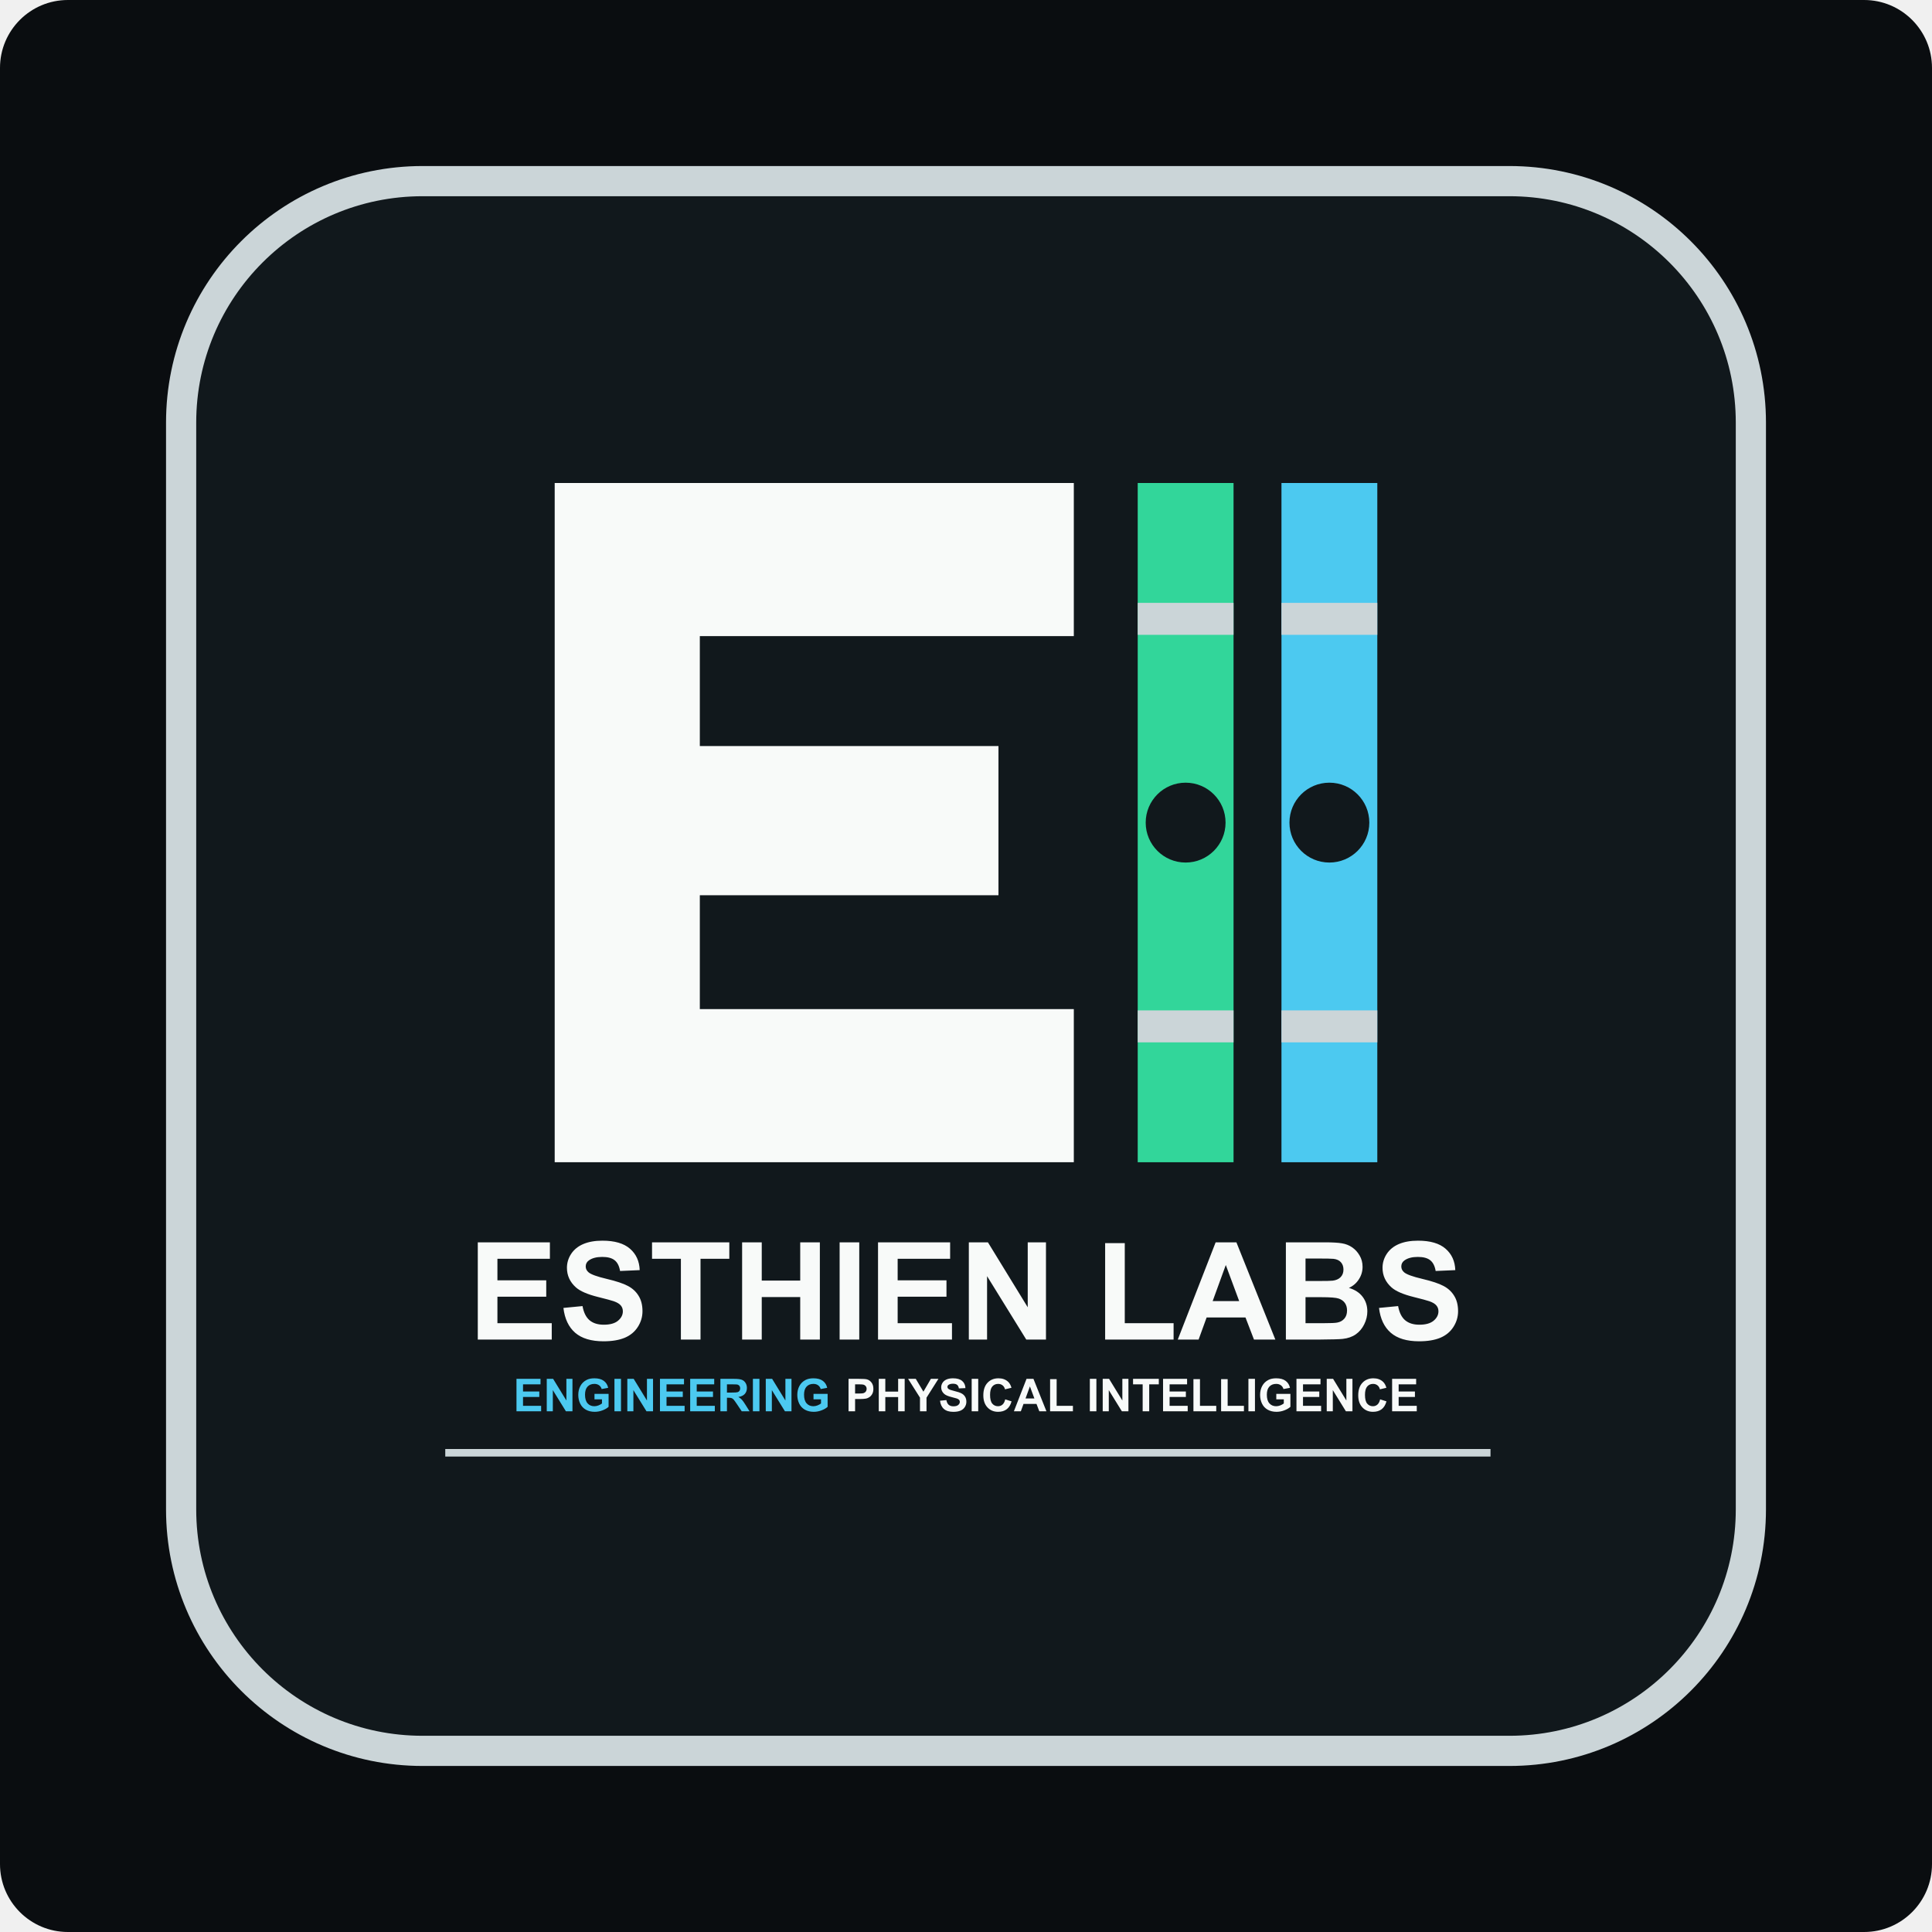
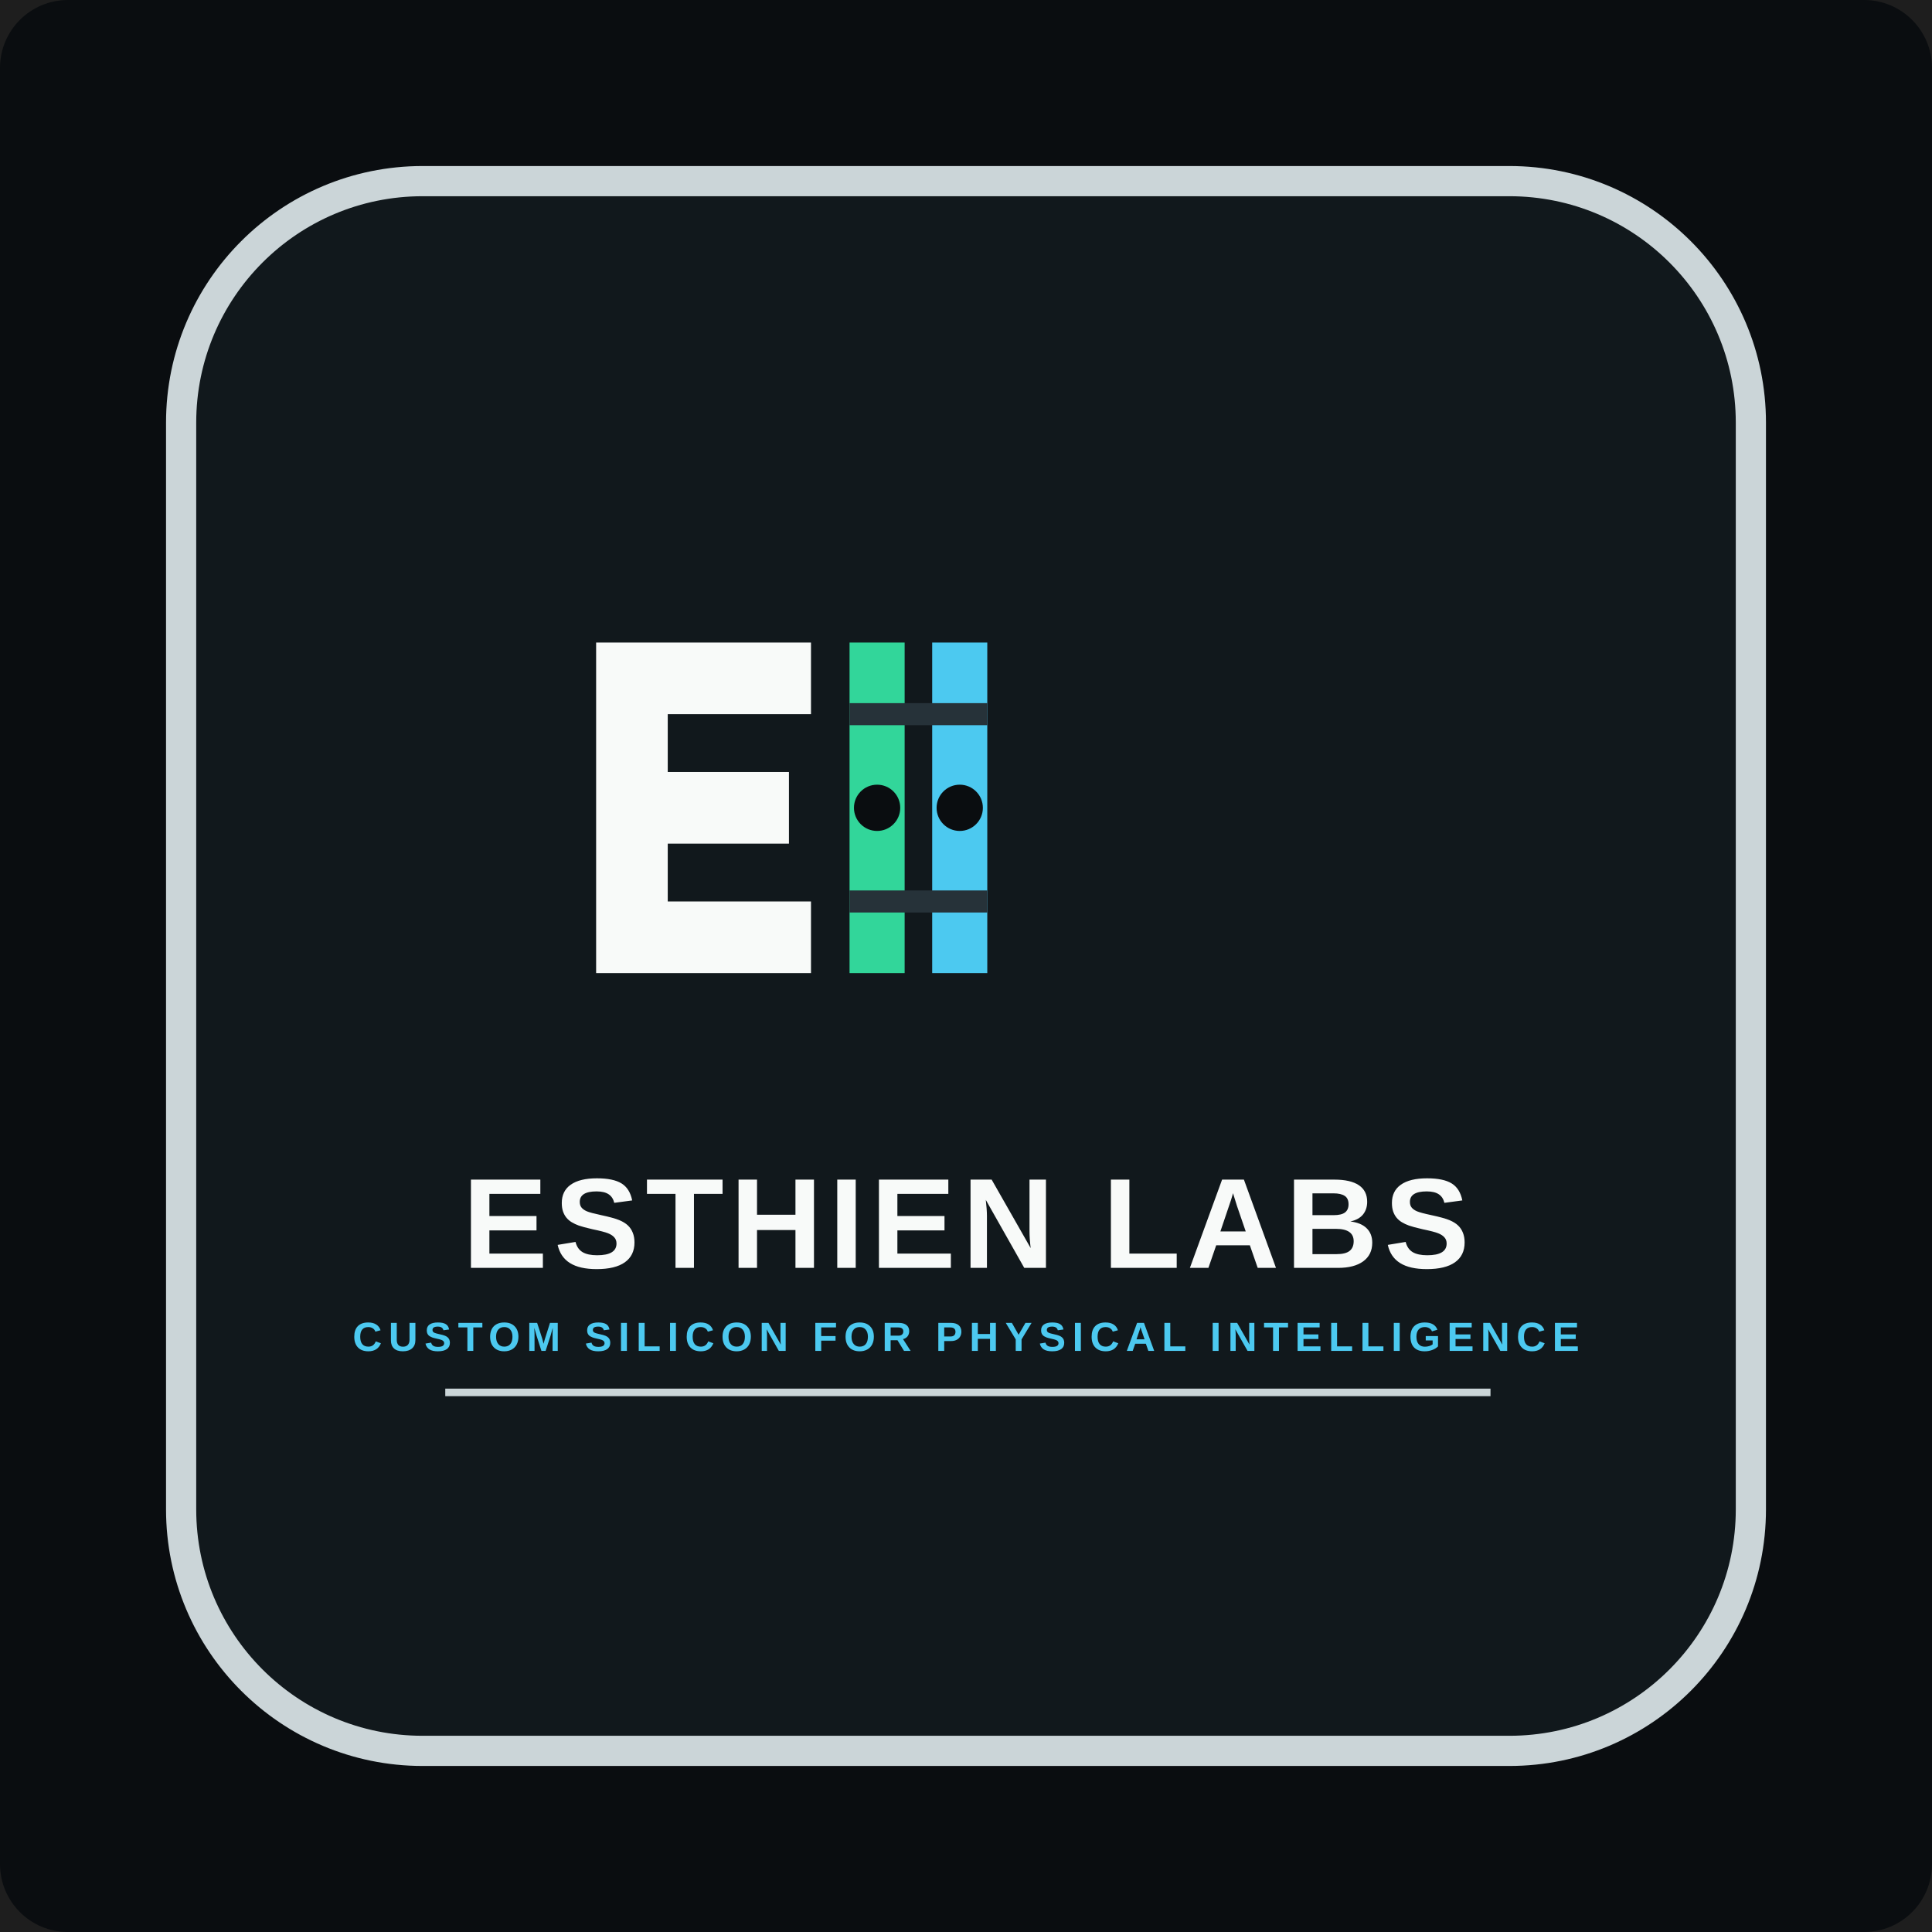
- <svg xmlns="http://www.w3.org/2000/svg" width="512" height="512" viewBox="0 0 512 512" fill="none">
-   <g clip-path="url(#clip0_2004_63)">
-     <rect width="512" height="512" rx="18" fill="#0A0D10" />
-     <path d="M400 48H112C76.654 48 48 76.654 48 112V400C48 435.346 76.654 464 112 464H400C435.346 464 464 435.346 464 400V112C464 76.654 435.346 48 400 48Z" fill="#11181C" stroke="#CBD5D8" stroke-width="8" />
-     <path d="M118 385H395" stroke="#CBD5D8" stroke-width="2" />
-     <path d="M126.619 355V329.23H145.727V333.59H131.822V339.303H144.76V343.645H131.822V350.658H146.219V355H126.619ZM149.312 346.615L154.375 346.123C154.68 347.822 155.295 349.07 156.221 349.867C157.158 350.664 158.418 351.062 160 351.062C161.676 351.062 162.936 350.711 163.779 350.008C164.635 349.293 165.062 348.461 165.062 347.512C165.062 346.902 164.881 346.387 164.518 345.965C164.166 345.531 163.545 345.156 162.654 344.84C162.045 344.629 160.656 344.254 158.488 343.715C155.699 343.023 153.742 342.174 152.617 341.166C151.035 339.748 150.244 338.02 150.244 335.98C150.244 334.668 150.613 333.443 151.352 332.307C152.102 331.158 153.174 330.285 154.568 329.688C155.975 329.09 157.668 328.791 159.648 328.791C162.883 328.791 165.314 329.5 166.943 330.918C168.584 332.336 169.445 334.229 169.527 336.596L164.324 336.824C164.102 335.5 163.621 334.551 162.883 333.977C162.156 333.391 161.061 333.098 159.596 333.098C158.084 333.098 156.9 333.408 156.045 334.029C155.494 334.428 155.219 334.961 155.219 335.629C155.219 336.238 155.477 336.76 155.992 337.193C156.648 337.744 158.242 338.318 160.773 338.916C163.305 339.514 165.174 340.135 166.381 340.779C167.6 341.412 168.549 342.285 169.229 343.398C169.92 344.5 170.266 345.865 170.266 347.494C170.266 348.971 169.855 350.354 169.035 351.643C168.215 352.932 167.055 353.893 165.555 354.525C164.055 355.146 162.186 355.457 159.947 355.457C156.689 355.457 154.188 354.707 152.441 353.207C150.695 351.695 149.652 349.498 149.312 346.615ZM180.443 355V333.59H172.797V329.23H193.275V333.59H185.646V355H180.443ZM196.668 355V329.23H201.871V339.373H212.066V329.23H217.27V355H212.066V343.732H201.871V355H196.668ZM222.508 355V329.23H227.711V355H222.508ZM232.686 355V329.23H251.793V333.59H237.889V339.303H250.826V343.645H237.889V350.658H252.285V355H232.686ZM256.75 355V329.23H261.812L272.359 346.439V329.23H277.193V355H271.973L261.584 338.195V355H256.75ZM292.873 355V329.441H298.076V350.658H311.014V355H292.873ZM337.979 355H332.318L330.068 349.146H319.768L317.641 355H312.121L322.158 329.23H327.66L337.979 355ZM328.398 344.805L324.848 335.242L321.367 344.805H328.398ZM340.773 329.23H351.074C353.113 329.23 354.631 329.318 355.627 329.494C356.635 329.658 357.531 330.01 358.316 330.549C359.113 331.088 359.775 331.809 360.303 332.711C360.83 333.602 361.094 334.604 361.094 335.717C361.094 336.924 360.766 338.031 360.109 339.039C359.465 340.047 358.586 340.803 357.473 341.307C359.043 341.764 360.25 342.543 361.094 343.645C361.938 344.746 362.359 346.041 362.359 347.529C362.359 348.701 362.084 349.844 361.533 350.957C360.994 352.059 360.25 352.943 359.301 353.611C358.363 354.268 357.203 354.672 355.82 354.824C354.953 354.918 352.861 354.977 349.545 355H340.773V329.23ZM345.977 333.52V339.479H349.387C351.414 339.479 352.674 339.449 353.166 339.391C354.057 339.285 354.754 338.98 355.258 338.477C355.773 337.961 356.031 337.287 356.031 336.455C356.031 335.658 355.809 335.014 355.363 334.521C354.93 334.018 354.279 333.713 353.412 333.607C352.896 333.549 351.414 333.52 348.965 333.52H345.977ZM345.977 343.768V350.658H350.793C352.668 350.658 353.857 350.605 354.361 350.5C355.135 350.359 355.762 350.02 356.242 349.48C356.734 348.93 356.98 348.197 356.98 347.283C356.98 346.51 356.793 345.854 356.418 345.314C356.043 344.775 355.498 344.383 354.783 344.137C354.08 343.891 352.545 343.768 350.178 343.768H345.977ZM365.453 346.615L370.516 346.123C370.82 347.822 371.436 349.07 372.361 349.867C373.299 350.664 374.559 351.062 376.141 351.062C377.816 351.062 379.076 350.711 379.92 350.008C380.775 349.293 381.203 348.461 381.203 347.512C381.203 346.902 381.021 346.387 380.658 345.965C380.307 345.531 379.686 345.156 378.795 344.84C378.186 344.629 376.797 344.254 374.629 343.715C371.84 343.023 369.883 342.174 368.758 341.166C367.176 339.748 366.385 338.02 366.385 335.98C366.385 334.668 366.754 333.443 367.492 332.307C368.242 331.158 369.314 330.285 370.709 329.688C372.115 329.09 373.809 328.791 375.789 328.791C379.023 328.791 381.455 329.5 383.084 330.918C384.725 332.336 385.586 334.229 385.668 336.596L380.465 336.824C380.242 335.5 379.762 334.551 379.023 333.977C378.297 333.391 377.201 333.098 375.736 333.098C374.225 333.098 373.041 333.408 372.186 334.029C371.635 334.428 371.359 334.961 371.359 335.629C371.359 336.238 371.617 336.76 372.133 337.193C372.789 337.744 374.383 338.318 376.914 338.916C379.445 339.514 381.314 340.135 382.521 340.779C383.74 341.412 384.689 342.285 385.369 343.398C386.061 344.5 386.406 345.865 386.406 347.494C386.406 348.971 385.996 350.354 385.176 351.643C384.355 352.932 383.195 353.893 381.695 354.525C380.195 355.146 378.326 355.457 376.088 355.457C372.83 355.457 370.328 354.707 368.582 353.207C366.836 351.695 365.793 349.498 365.453 346.615Z" fill="#F8FAF9" />
-     <path d="M136.873 374V365.41H143.242V366.863H138.607V368.768H142.92V370.215H138.607V372.553H143.406V374H136.873ZM144.895 374V365.41H146.582L150.098 371.146V365.41H151.709V374H149.969L146.506 368.398V374H144.895ZM157.545 370.842V369.395H161.283V372.816C160.92 373.168 160.393 373.479 159.701 373.748C159.014 374.014 158.316 374.146 157.609 374.146C156.711 374.146 155.928 373.959 155.26 373.584C154.592 373.205 154.09 372.666 153.754 371.967C153.418 371.264 153.25 370.5 153.25 369.676C153.25 368.781 153.438 367.986 153.812 367.291C154.188 366.596 154.736 366.062 155.459 365.691C156.01 365.406 156.695 365.264 157.516 365.264C158.582 365.264 159.414 365.488 160.012 365.938C160.613 366.383 161 367 161.172 367.789L159.449 368.111C159.328 367.689 159.1 367.357 158.764 367.115C158.432 366.869 158.016 366.746 157.516 366.746C156.758 366.746 156.154 366.986 155.705 367.467C155.26 367.947 155.037 368.66 155.037 369.605C155.037 370.625 155.264 371.391 155.717 371.902C156.17 372.41 156.764 372.664 157.498 372.664C157.861 372.664 158.225 372.594 158.588 372.453C158.955 372.309 159.27 372.135 159.531 371.932V370.842H157.545ZM162.836 374V365.41H164.57V374H162.836ZM166.246 374V365.41H167.934L171.449 371.146V365.41H173.061V374H171.32L167.857 368.398V374H166.246ZM174.9 374V365.41H181.27V366.863H176.635V368.768H180.947V370.215H176.635V372.553H181.434V374H174.9ZM182.904 374V365.41H189.273V366.863H184.639V368.768H188.951V370.215H184.639V372.553H189.438V374H182.904ZM190.914 374V365.41H194.564C195.482 365.41 196.148 365.488 196.562 365.645C196.98 365.797 197.314 366.07 197.564 366.465C197.814 366.859 197.939 367.311 197.939 367.818C197.939 368.463 197.75 368.996 197.371 369.418C196.992 369.836 196.426 370.1 195.672 370.209C196.047 370.428 196.355 370.668 196.598 370.93C196.844 371.191 197.174 371.656 197.588 372.324L198.637 374H196.562L195.309 372.131C194.863 371.463 194.559 371.043 194.395 370.871C194.23 370.695 194.057 370.576 193.873 370.514C193.689 370.447 193.398 370.414 193 370.414H192.648V374H190.914ZM192.648 369.043H193.932C194.764 369.043 195.283 369.008 195.49 368.938C195.697 368.867 195.859 368.746 195.977 368.574C196.094 368.402 196.152 368.188 196.152 367.93C196.152 367.641 196.074 367.408 195.918 367.232C195.766 367.053 195.549 366.939 195.268 366.893C195.127 366.873 194.705 366.863 194.002 366.863H192.648V369.043ZM199.527 374V365.41H201.262V374H199.527ZM202.938 374V365.41H204.625L208.141 371.146V365.41H209.752V374H208.012L204.549 368.398V374H202.938ZM215.588 370.842V369.395H219.326V372.816C218.963 373.168 218.436 373.479 217.744 373.748C217.057 374.014 216.359 374.146 215.652 374.146C214.754 374.146 213.971 373.959 213.303 373.584C212.635 373.205 212.133 372.666 211.797 371.967C211.461 371.264 211.293 370.5 211.293 369.676C211.293 368.781 211.48 367.986 211.855 367.291C212.23 366.596 212.779 366.062 213.502 365.691C214.053 365.406 214.738 365.264 215.559 365.264C216.625 365.264 217.457 365.488 218.055 365.938C218.656 366.383 219.043 367 219.215 367.789L217.492 368.111C217.371 367.689 217.143 367.357 216.807 367.115C216.475 366.869 216.059 366.746 215.559 366.746C214.801 366.746 214.197 366.986 213.748 367.467C213.303 367.947 213.08 368.66 213.08 369.605C213.08 370.625 213.307 371.391 213.76 371.902C214.213 372.41 214.807 372.664 215.541 372.664C215.904 372.664 216.268 372.594 216.631 372.453C216.998 372.309 217.312 372.135 217.574 371.932V370.842H215.588Z" fill="#4CC9F0" />
-     <path d="M224.873 374V365.41H227.656C228.711 365.41 229.398 365.453 229.719 365.539C230.211 365.668 230.623 365.949 230.955 366.383C231.287 366.812 231.453 367.369 231.453 368.053C231.453 368.58 231.357 369.023 231.166 369.383C230.975 369.742 230.73 370.025 230.434 370.232C230.141 370.436 229.842 370.57 229.537 370.637C229.123 370.719 228.523 370.76 227.738 370.76H226.607V374H224.873ZM226.607 366.863V369.301H227.557C228.24 369.301 228.697 369.256 228.928 369.166C229.158 369.076 229.338 368.936 229.467 368.744C229.6 368.553 229.666 368.33 229.666 368.076C229.666 367.764 229.574 367.506 229.391 367.303C229.207 367.1 228.975 366.973 228.693 366.922C228.486 366.883 228.07 366.863 227.445 366.863H226.607ZM232.883 374V365.41H234.617V368.791H238.016V365.41H239.75V374H238.016V370.244H234.617V374H232.883ZM243.805 374V370.385L240.658 365.41H242.691L244.713 368.809L246.693 365.41H248.691L245.533 370.396V374H243.805ZM249.113 371.205L250.801 371.041C250.902 371.607 251.107 372.023 251.416 372.289C251.729 372.555 252.148 372.688 252.676 372.688C253.234 372.688 253.654 372.57 253.936 372.336C254.221 372.098 254.363 371.82 254.363 371.504C254.363 371.301 254.303 371.129 254.182 370.988C254.064 370.844 253.857 370.719 253.561 370.613C253.357 370.543 252.895 370.418 252.172 370.238C251.242 370.008 250.59 369.725 250.215 369.389C249.688 368.916 249.424 368.34 249.424 367.66C249.424 367.223 249.547 366.814 249.793 366.436C250.043 366.053 250.4 365.762 250.865 365.562C251.334 365.363 251.898 365.264 252.559 365.264C253.637 365.264 254.447 365.5 254.99 365.973C255.537 366.445 255.824 367.076 255.852 367.865L254.117 367.941C254.043 367.5 253.883 367.184 253.637 366.992C253.395 366.797 253.029 366.699 252.541 366.699C252.037 366.699 251.643 366.803 251.357 367.01C251.174 367.143 251.082 367.32 251.082 367.543C251.082 367.746 251.168 367.92 251.34 368.064C251.559 368.248 252.09 368.439 252.934 368.639C253.777 368.838 254.4 369.045 254.803 369.26C255.209 369.471 255.525 369.762 255.752 370.133C255.982 370.5 256.098 370.955 256.098 371.498C256.098 371.99 255.961 372.451 255.688 372.881C255.414 373.311 255.027 373.631 254.527 373.842C254.027 374.049 253.404 374.152 252.658 374.152C251.572 374.152 250.738 373.902 250.156 373.402C249.574 372.898 249.227 372.166 249.113 371.205ZM257.504 374V365.41H259.238V374H257.504ZM266.393 370.842L268.074 371.375C267.816 372.312 267.387 373.01 266.785 373.467C266.188 373.92 265.428 374.146 264.506 374.146C263.365 374.146 262.428 373.758 261.693 372.98C260.959 372.199 260.592 371.133 260.592 369.781C260.592 368.352 260.961 367.242 261.699 366.453C262.438 365.66 263.408 365.264 264.611 365.264C265.662 365.264 266.516 365.574 267.172 366.195C267.562 366.562 267.855 367.09 268.051 367.777L266.334 368.188C266.232 367.742 266.02 367.391 265.695 367.133C265.375 366.875 264.984 366.746 264.523 366.746C263.887 366.746 263.369 366.975 262.971 367.432C262.576 367.889 262.379 368.629 262.379 369.652C262.379 370.738 262.574 371.512 262.965 371.973C263.355 372.434 263.863 372.664 264.488 372.664C264.949 372.664 265.346 372.518 265.678 372.225C266.01 371.932 266.248 371.471 266.393 370.842ZM277.314 374H275.428L274.678 372.049H271.244L270.535 374H268.695L272.041 365.41H273.875L277.314 374ZM274.121 370.602L272.938 367.414L271.777 370.602H274.121ZM278.287 374V365.48H280.021V372.553H284.334V374H278.287Z" fill="#F8FAF9" />
-     <path d="M288.82 374V365.41H290.555V374H288.82ZM292.23 374V365.41H293.918L297.434 371.146V365.41H299.045V374H297.305L293.842 368.398V374H292.23ZM302.818 374V366.863H300.27V365.41H307.096V366.863H304.553V374H302.818ZM308.221 374V365.41H314.59V366.863H309.955V368.768H314.268V370.215H309.955V372.553H314.754V374H308.221ZM316.271 374V365.48H318.006V372.553H322.318V374H316.271ZM323.607 374V365.48H325.342V372.553H329.654V374H323.607ZM330.844 374V365.41H332.578V374H330.844ZM338.232 370.842V369.395H341.971V372.816C341.607 373.168 341.08 373.479 340.389 373.748C339.701 374.014 339.004 374.146 338.297 374.146C337.398 374.146 336.615 373.959 335.947 373.584C335.279 373.205 334.777 372.666 334.441 371.967C334.105 371.264 333.938 370.5 333.938 369.676C333.938 368.781 334.125 367.986 334.5 367.291C334.875 366.596 335.424 366.062 336.146 365.691C336.697 365.406 337.383 365.264 338.203 365.264C339.27 365.264 340.102 365.488 340.699 365.938C341.301 366.383 341.688 367 341.859 367.789L340.137 368.111C340.016 367.689 339.787 367.357 339.451 367.115C339.119 366.869 338.703 366.746 338.203 366.746C337.445 366.746 336.842 366.986 336.393 367.467C335.947 367.947 335.725 368.66 335.725 369.605C335.725 370.625 335.951 371.391 336.404 371.902C336.857 372.41 337.451 372.664 338.186 372.664C338.549 372.664 338.912 372.594 339.275 372.453C339.643 372.309 339.957 372.135 340.219 371.932V370.842H338.232ZM343.576 374V365.41H349.945V366.863H345.311V368.768H349.623V370.215H345.311V372.553H350.109V374H343.576ZM351.598 374V365.41H353.285L356.801 371.146V365.41H358.412V374H356.672L353.209 368.398V374H351.598ZM365.748 370.842L367.43 371.375C367.172 372.312 366.742 373.01 366.141 373.467C365.543 373.92 364.783 374.146 363.861 374.146C362.721 374.146 361.783 373.758 361.049 372.98C360.314 372.199 359.947 371.133 359.947 369.781C359.947 368.352 360.316 367.242 361.055 366.453C361.793 365.66 362.764 365.264 363.967 365.264C365.018 365.264 365.871 365.574 366.527 366.195C366.918 366.562 367.211 367.09 367.406 367.777L365.689 368.188C365.588 367.742 365.375 367.391 365.051 367.133C364.73 366.875 364.34 366.746 363.879 366.746C363.242 366.746 362.725 366.975 362.326 367.432C361.932 367.889 361.734 368.629 361.734 369.652C361.734 370.738 361.93 371.512 362.32 371.973C362.711 372.434 363.219 372.664 363.844 372.664C364.305 372.664 364.701 372.518 365.033 372.225C365.365 371.932 365.604 371.471 365.748 370.842ZM368.924 374V365.41H375.293V366.863H370.658V368.768H374.971V370.215H370.658V372.553H375.457V374H368.924Z" fill="#F8FAF9" />
-     <path d="M147 128H284.573V168.578H185.461V197.711H264.603V237.249H185.461V267.422H284.573V308H147V128Z" fill="#F8FAF9" />
-     <path d="M326.903 308H301.505V128H326.903V308ZM314.204 207.417C308.36 207.417 303.621 212.155 303.621 218C303.621 223.845 308.36 228.583 314.204 228.583C320.049 228.583 324.786 223.845 324.786 218C324.786 212.155 320.049 207.417 314.204 207.417Z" fill="#32D69A" />
-     <path d="M326.903 276.236H301.505V267.765H326.903V276.236ZM326.903 168.236H301.505V159.765H326.903V168.236Z" fill="#CBD5D8" />
-     <path d="M365 308H339.602V128H365V308ZM352.301 207.417C346.457 207.417 341.718 212.155 341.718 218C341.718 223.845 346.457 228.583 352.301 228.583C358.146 228.583 362.883 223.845 362.883 218C362.883 212.155 358.146 207.417 352.301 207.417Z" fill="#4CC9F0" />
-     <path d="M365 276.235H339.602V267.765H365V276.235ZM365 168.235H339.602V159.765H365V168.235Z" fill="#CBD5D8" />
+ <svg xmlns="http://www.w3.org/2000/svg" width="512" height="512" viewBox="0 0 512 512" fill="none" role="img" aria-label="Esthien Labs vertical logo">
+   <rect width="512" height="512" fill="#1E1E1E" />
+   <rect width="512" height="512" rx="18" fill="#0A0D10" />
+   <rect x="48" y="48" width="416" height="416" rx="64" fill="#11181C" stroke="#CBD5D8" stroke-width="8" />
+   <g transform="translate(139 144) scale(1.46)">
+     <path d="M13 18H26V78H13V18Z M26 18H52V31H26V18Z M26 41.5H48V54.5H26V41.5Z M26 65H52V78H26V65Z" fill="#F8FAF9" />
+     <path d="M59 18H69V78H59V18Z" fill="#32D69A" />
+     <path d="M74 18H84V78H74V18Z" fill="#4CC9F0" />
+     <path d="M59 31H84M59 65H84" stroke="#263239" stroke-width="4" />
+     <circle cx="64" cy="48" r="4.2" fill="#0A0D10" />
+     <circle cx="79" cy="48" r="4.2" fill="#0A0D10" />
  </g>
-   <defs>
-     <clipPath id="clip0_2004_63">
-       <rect width="512" height="512" fill="white" />
-     </clipPath>
-   </defs>
+   <text x="256" y="336" text-anchor="middle" fill="#F8FAF9" font-family="Arial Black, Arial, Helvetica, sans-serif" font-size="34" font-weight="900" letter-spacing="1.6">ESTHIEN LABS</text>
+   <text x="256" y="358" text-anchor="middle" fill="#4CC9F0" font-family="Arial, Helvetica, sans-serif" font-size="10.8" font-weight="800" letter-spacing="1.7">CUSTOM SILICON FOR PHYSICAL INTELLIGENCE</text>
+   <path d="M118 369H395" stroke="#CBD5D8" stroke-width="2" />
</svg>
